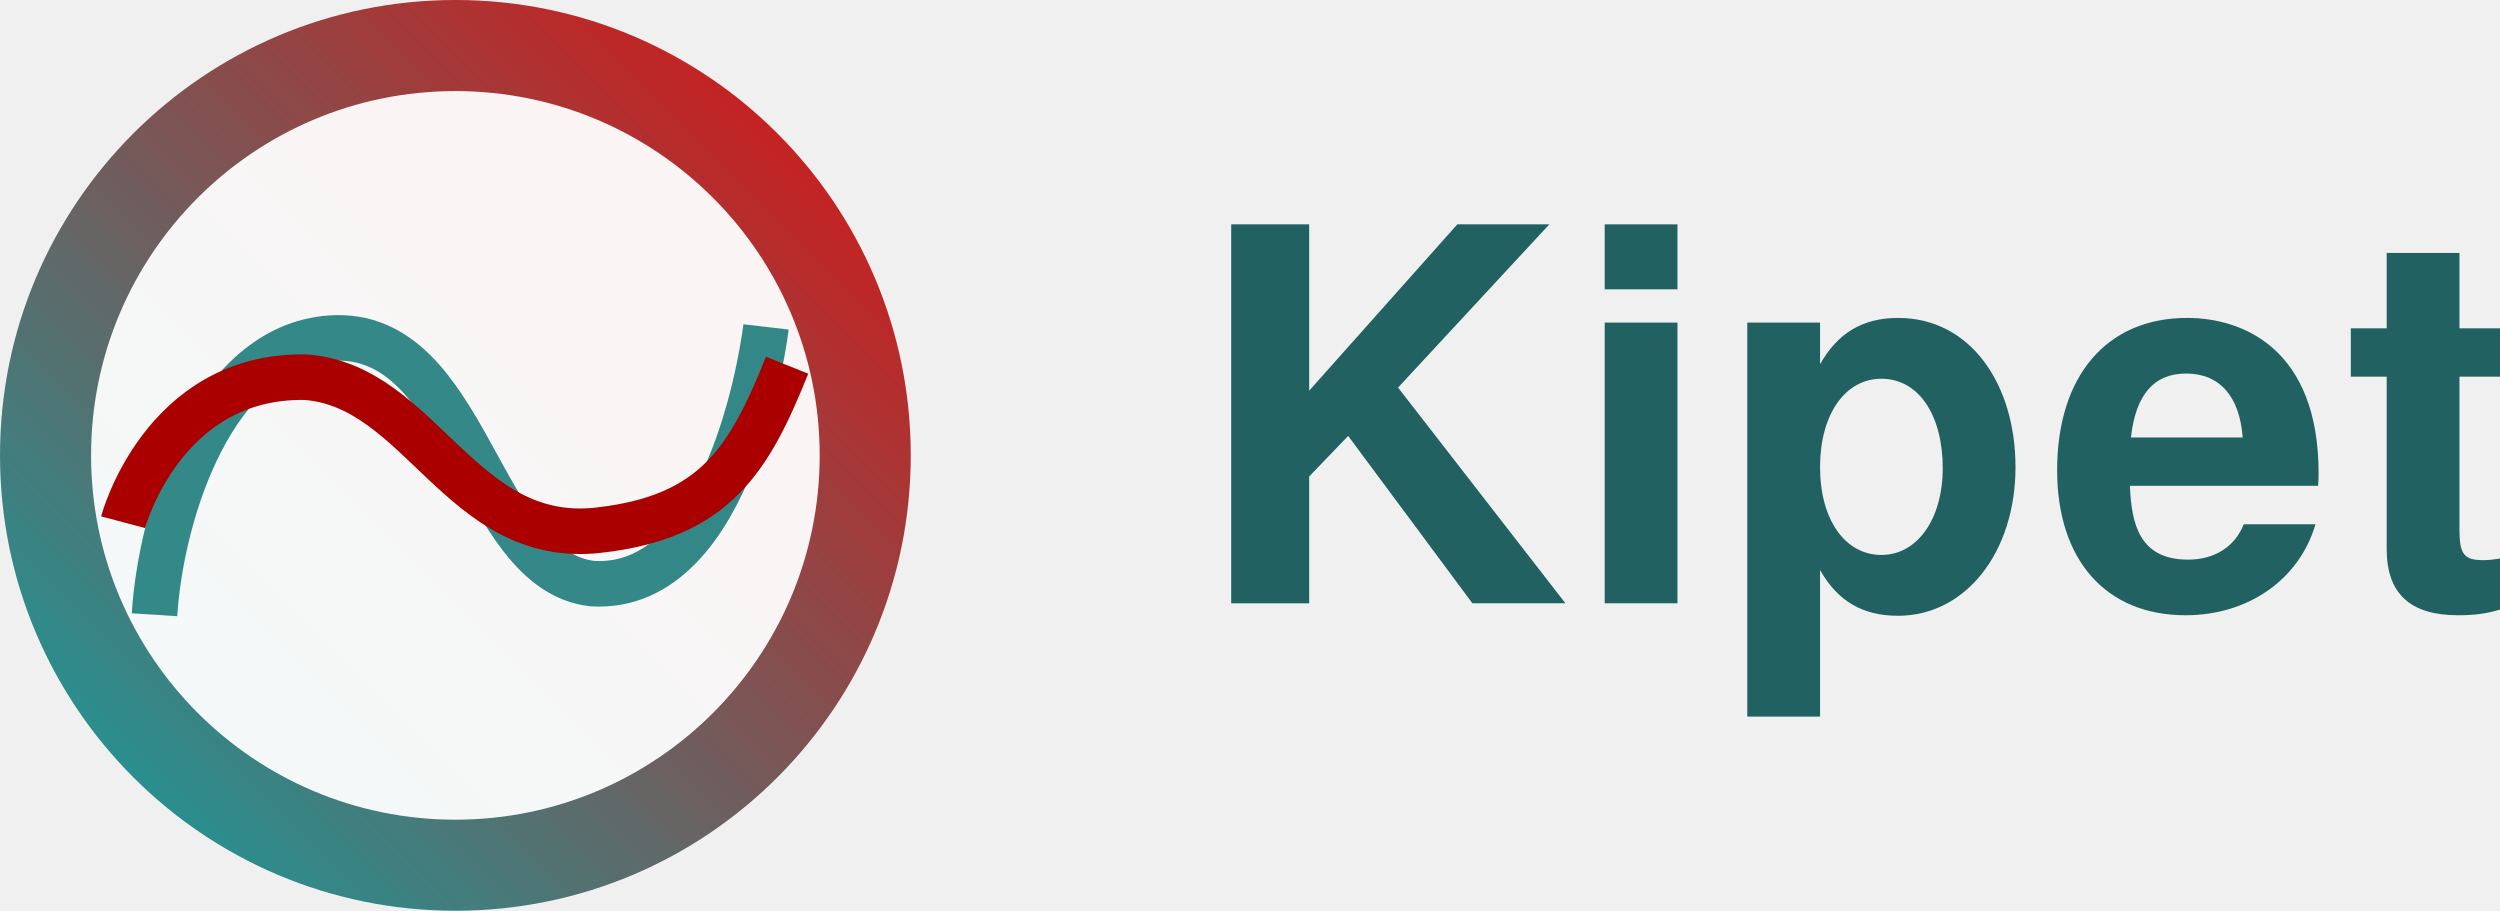
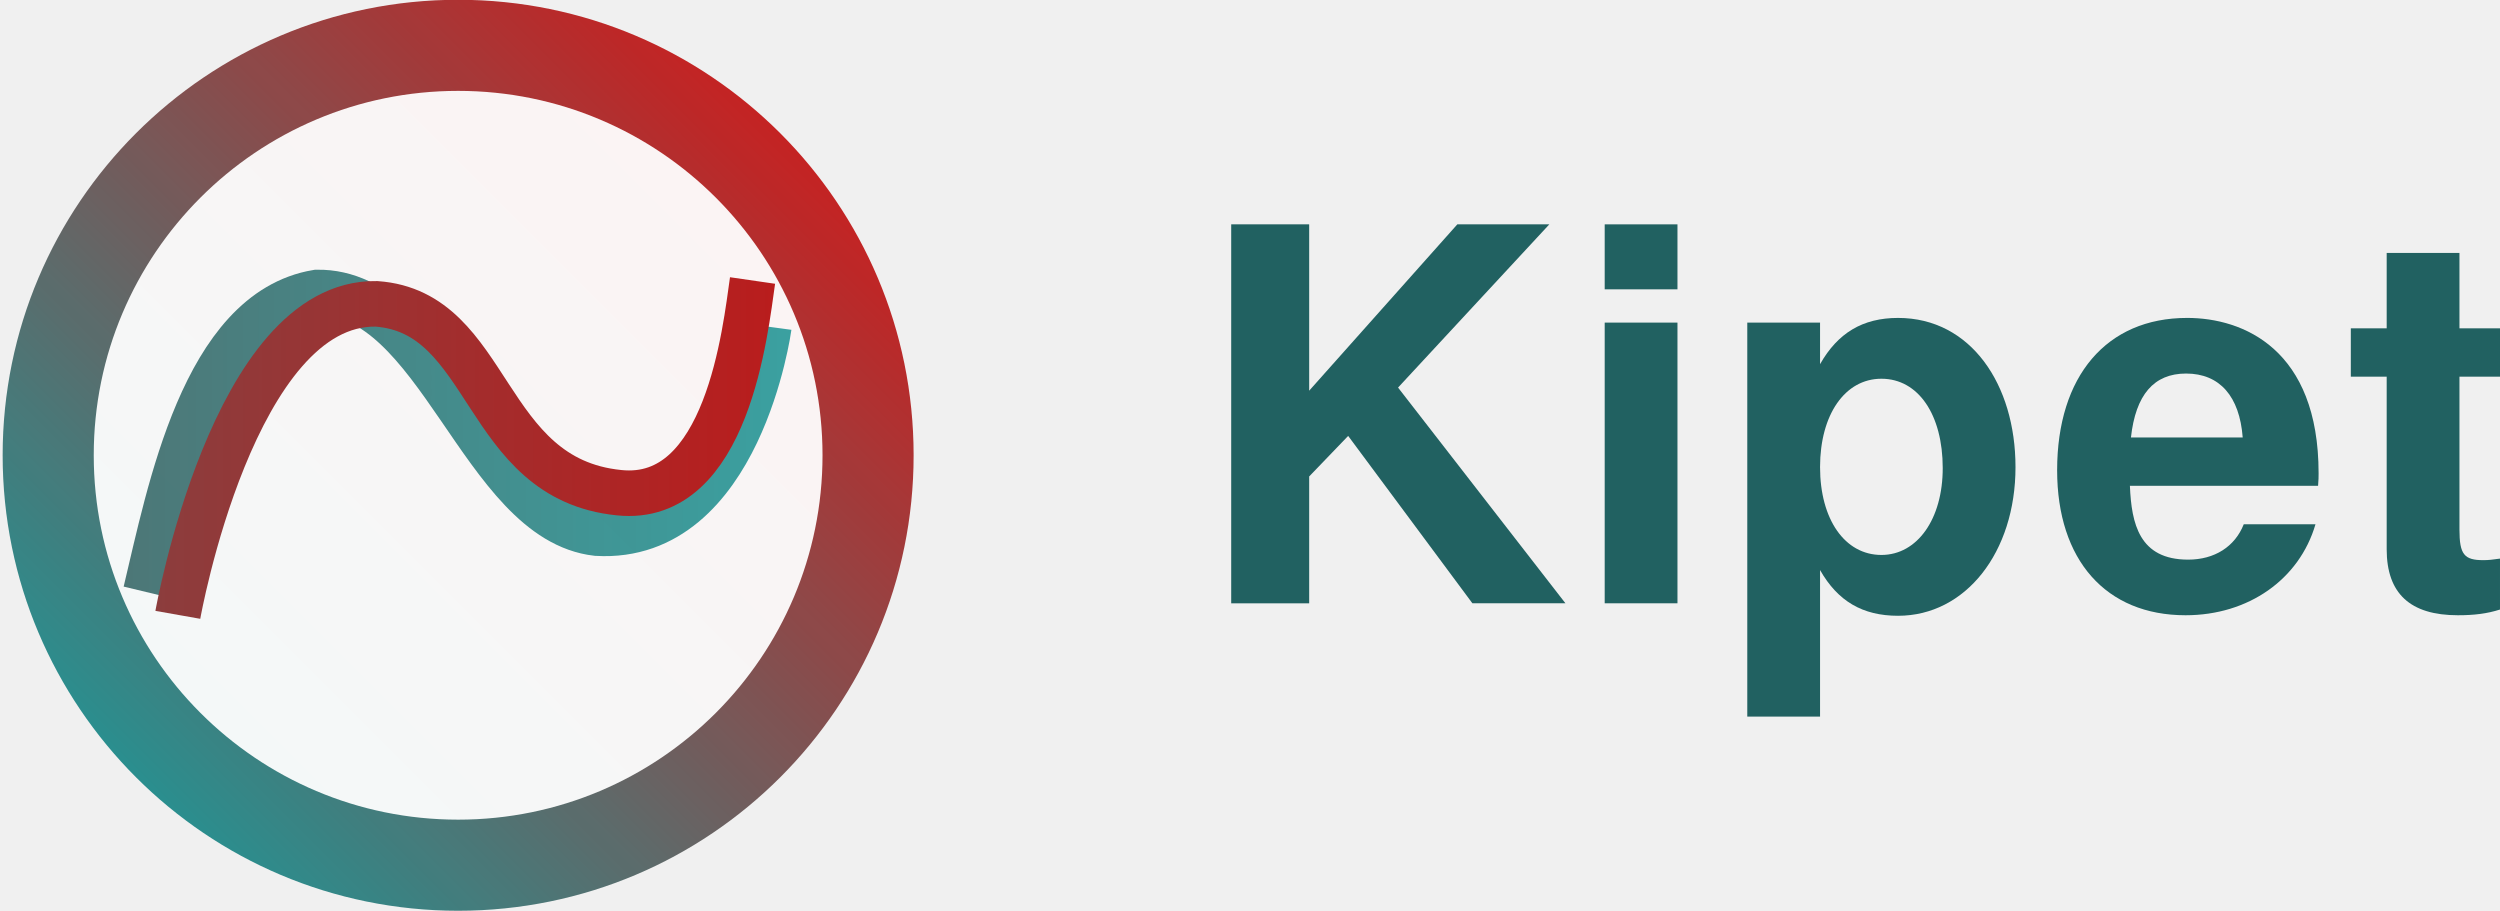
<svg xmlns="http://www.w3.org/2000/svg" xmlns:xlink="http://www.w3.org/1999/xlink" version="1.1" id="svg4709" viewBox="0 0 394.099 143.571" height="40.519mm" width="111.224mm">
  <defs id="defs4711">
    <linearGradient gradientTransform="translate(-32.8571,-40.71423)" gradientUnits="userSpaceOnUse" y2="597.362" x2="577.857" y1="988.076" x1="187.143" id="linearGradient4334" xlink:href="#linearGradient4328" />
    <linearGradient id="linearGradient4328">
      <stop id="stop4330" offset="0" style="stop-color:#009e9e;stop-opacity:1" />
      <stop id="stop4332" offset="1" style="stop-color:#e10101;stop-opacity:1" />
    </linearGradient>
+     <linearGradient gradientUnits="userSpaceOnUse" y2="742.786" x2="496.338" y1="742.786" x1="203.133" id="linearGradient5552" xlink:href="#linearGradient5546" />
+     <linearGradient id="linearGradient5546">
+       <stop id="stop5548" offset="0" style="stop-color:#436f6f;stop-opacity:1" />
+       <stop id="stop5550" offset="1" style="stop-color:#2f9c9c;stop-opacity:1" />
+     </linearGradient>
+     <linearGradient gradientUnits="userSpaceOnUse" y2="749.179" x2="489.167" y1="749.179" x1="217.075" id="linearGradient5544" xlink:href="#linearGradient5538" />
+     <linearGradient id="linearGradient5538">
+       <stop id="stop5540" offset="0" style="stop-color:#8c3d3d;stop-opacity:1" />
+       <stop id="stop5542" offset="1" style="stop-color:#b91d1d;stop-opacity:1" />
+     </linearGradient>
  </defs>
  <g transform="translate(-52.14286,-101.6479)" id="layer1">
-     <g id="g4659" transform="matrix(0.3589286,0,0,0.3589286,-1.696429,-96.61065)">
-       <g id="g4703">
-         <circle r="200" cy="752.362" cx="350" id="path4326" style="opacity:0.945;fill:url(#linearGradient4334);fill-opacity:1;stroke:none;stroke-opacity:0.765" />
-         <circle r="160" cy="752.362" cx="350" id="path4336" style="opacity:0.945;fill:#ffffff;fill-opacity:1;stroke:none;stroke-opacity:1" />
-         <path id="path4348" d="m 217.857,822.362 c 2.857,-45 25.878,-117.911 77.306,-121.482 60.714,-4.286 64.333,102.103 115.048,107.817 62.727,3.645 76.218,-112.763 76.218,-112.763" style="fill:none;fill-opacity:0.945;fill-rule:evenodd;stroke:#298181;stroke-width:20;stroke-linecap:butt;stroke-linejoin:miter;stroke-miterlimit:4;stroke-dasharray:none;stroke-opacity:0.945" />
-         <path id="path4348-1" d="m 495.699,712.764 c -16.692,41.509 -31.65,66.745 -82.885,72.459 -60.483,6.815 -77.823,-63.615 -128.731,-67.209 -62.824,-1.025 -80.018,63.702 -80.018,63.702" style="fill:none;fill-rule:evenodd;stroke:#aa0000;stroke-width:20;stroke-linecap:butt;stroke-linejoin:miter;stroke-miterlimit:4;stroke-dasharray:none;stroke-opacity:1" />
-       </g>
-     </g>
    <g id="flowRoot5299" style="font-style:normal;font-weight:normal;font-size:54.629px;line-height:125%;font-family:sans-serif;letter-spacing:0px;word-spacing:0px;fill:#165959;fill-opacity:0.945;stroke:none;stroke-width:1px;stroke-linecap:butt;stroke-linejoin:miter;stroke-opacity:1">
      <path id="path5480" style="font-style:normal;font-variant:normal;font-weight:600;font-stretch:normal;font-size:81.943px;font-family:FreeSans;-inkscape-font-specification:'FreeSans Semi-Bold';fill:#165959;fill-opacity:0.945" d="m 258.521,176.757 6.146,-6.392 19.584,26.386 14.668,0 -26.386,-34.006 23.845,-25.73 -14.504,0 -23.354,26.222 0,-26.222 -12.291,0 0,59.737 12.291,0 0,-19.994 z" />
      <path id="path5482" style="font-style:normal;font-variant:normal;font-weight:600;font-stretch:normal;font-size:81.943px;font-family:FreeSans;-inkscape-font-specification:'FreeSans Semi-Bold';fill:#165959;fill-opacity:0.945" d="m 316.579,152.502 -11.472,0 0,44.249 11.472,0 0,-44.249 z m 0,-15.487 -11.472,0 0,10.243 11.472,0 0,-10.243 z" />
      <path id="path5484" style="font-style:normal;font-variant:normal;font-weight:600;font-stretch:normal;font-size:81.943px;font-family:FreeSans;-inkscape-font-specification:'FreeSans Semi-Bold';fill:#165959;fill-opacity:0.945" d="m 351.347,151.765 c -5.572,0 -9.505,2.376 -12.291,7.293 l 0,-6.555 -11.472,0 0,62.113 11.472,0 0,-23.108 c 2.786,4.917 6.719,7.211 12.291,7.211 10.653,0 18.519,-9.997 18.519,-23.436 0,-13.029 -7.047,-23.518 -18.519,-23.518 z m -2.622,9.587 c 5.818,0 9.669,5.654 9.669,14.094 0,8.03 -4.015,13.684 -9.669,13.684 -5.736,0 -9.669,-5.572 -9.669,-13.848 0,-8.276 3.933,-13.93 9.669,-13.93 z" />
      <path id="path5486" style="font-style:normal;font-variant:normal;font-weight:600;font-stretch:normal;font-size:81.943px;font-family:FreeSans;-inkscape-font-specification:'FreeSans Semi-Bold';fill:#165959;fill-opacity:0.945" d="m 396.915,151.765 c -12.701,0 -20.486,9.178 -20.486,24.009 0,14.176 7.703,22.862 20.24,22.862 9.915,0 17.946,-5.654 20.486,-14.34 l -11.308,0 c -1.393,3.524 -4.589,5.572 -8.768,5.572 -7.703,0 -8.932,-5.654 -9.178,-11.636 l 29.663,0 c 0.082,-0.983 0.082,-1.393 0.082,-1.967 0,-19.584 -11.882,-24.501 -20.732,-24.501 z m 8.768,18.847 -17.618,0 c 0.737,-6.719 3.606,-10.079 8.686,-10.079 5.326,0 8.44,3.606 8.932,10.079 z" />
      <path id="path5488" style="font-style:normal;font-variant:normal;font-weight:600;font-stretch:normal;font-size:81.943px;font-family:FreeSans;-inkscape-font-specification:'FreeSans Semi-Bold';fill:#165959;fill-opacity:0.945" d="m 446.243,153.403 -6.392,0 0,-11.882 -11.472,0 0,11.882 -5.654,0 0,7.621 5.654,0 0,27.205 c 0,6.965 3.687,10.407 11.226,10.407 2.54,0 4.589,-0.246 6.637,-0.901 l 0,-8.03 c -1.147,0.164 -1.803,0.246 -2.622,0.246 -3.032,0 -3.769,-0.901 -3.769,-4.835 l 0,-24.091 6.392,0 0,-7.621 z" />
    </g>
+     <g id="g5554" transform="matrix(0.3590151,0,0,0.3590151,-1.293,-96.69307)">
+       <circle style="opacity:0.945;fill:url(#linearGradient4334);fill-opacity:1;stroke:none;stroke-opacity:0.765" id="path4326" cx="350" cy="752.362" r="200" />
+       <circle style="opacity:0.945;fill:#ffffff;fill-opacity:1;stroke:none;stroke-opacity:1" id="path4336" cx="350" cy="752.362" r="160" />
+       <path style="fill:none;fill-opacity:0.945;fill-rule:evenodd;stroke:url(#linearGradient5552);stroke-width:20;stroke-linecap:butt;stroke-linejoin:miter;stroke-miterlimit:4;stroke-dasharray:none;stroke-opacity:0.945" d="m 212.857,812.362 c 10.46,-43.566 25.344,-123.176 75.163,-131.482 53.571,-0.714 72.19,99.96 122.905,105.674 62.727,3.645 75.503,-90.62 75.503,-90.62" id="path4348" />
+       <path style="fill:none;fill-rule:evenodd;stroke:url(#linearGradient5544);stroke-width:20;stroke-linecap:butt;stroke-linejoin:miter;stroke-miterlimit:4;stroke-dasharray:none;stroke-opacity:1" d="m 479.271,675.621 c -3.12,21.509 -10.936,98.174 -58.599,93.173 -60.483,-6.042 -55.68,-79.33 -106.588,-82.923 -62.824,-1.025 -87.161,136.559 -87.161,136.559" id="path4348-1" />
+     </g>
  </g>
</svg>
